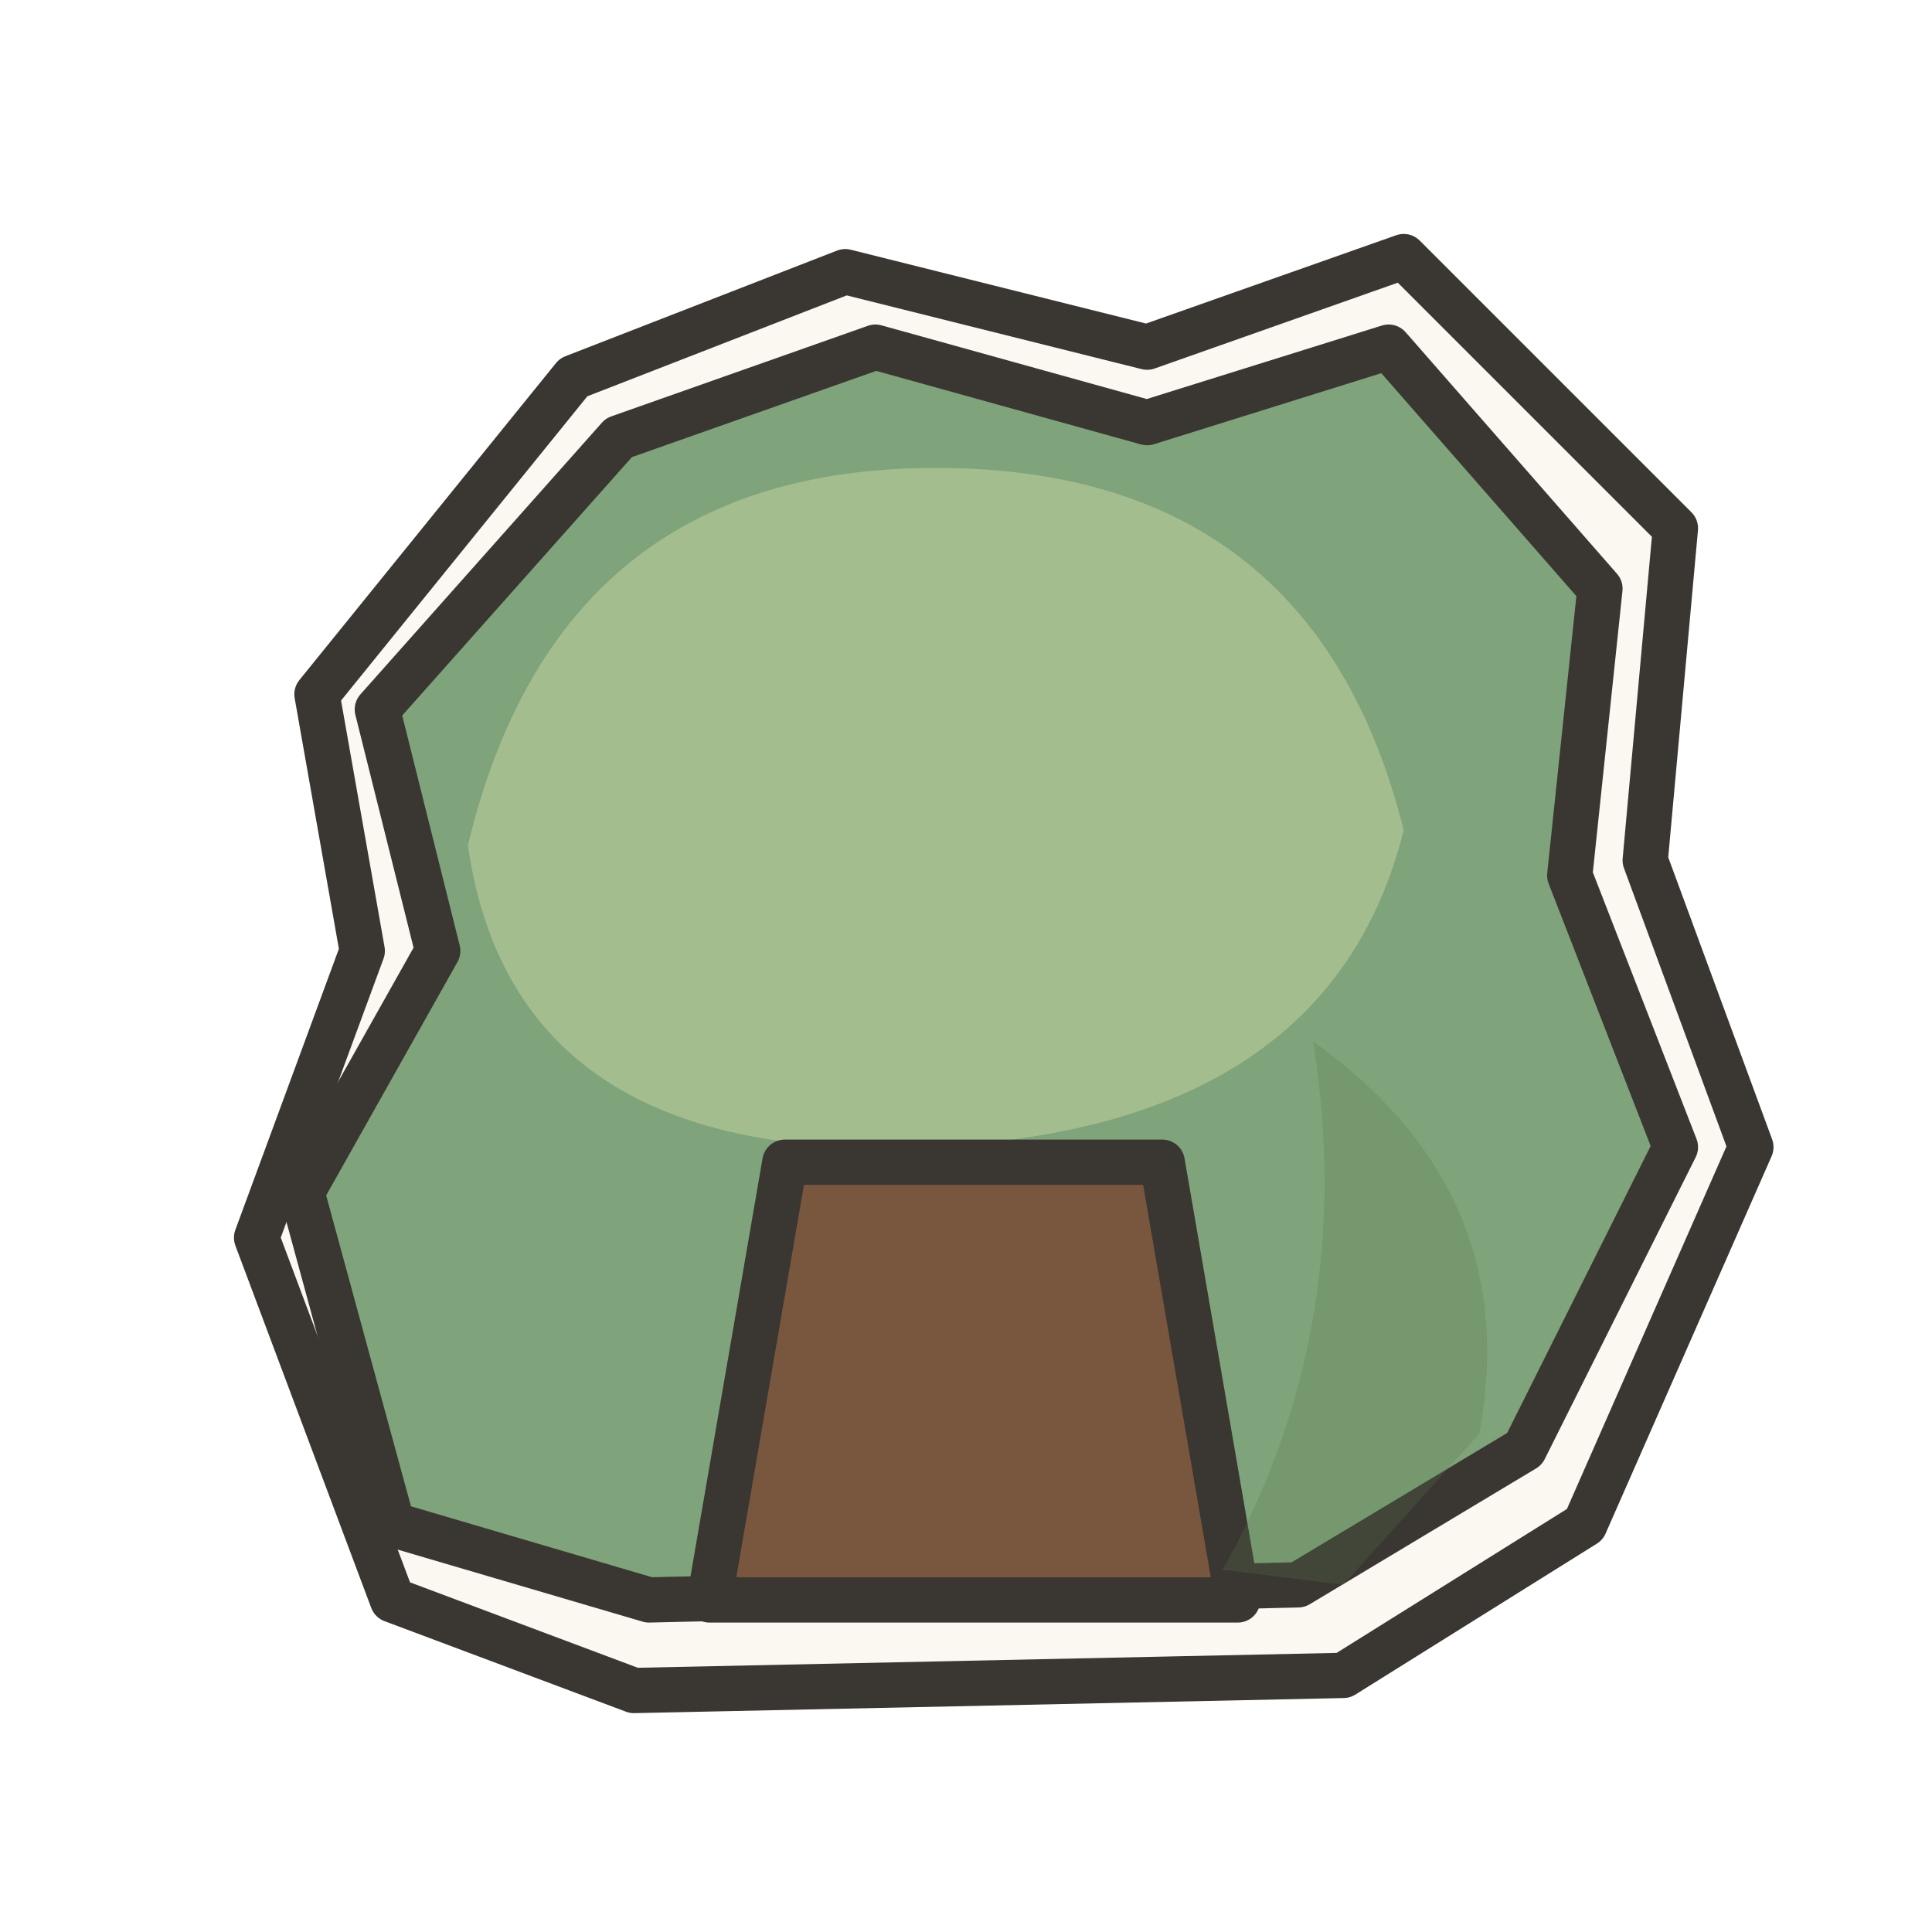
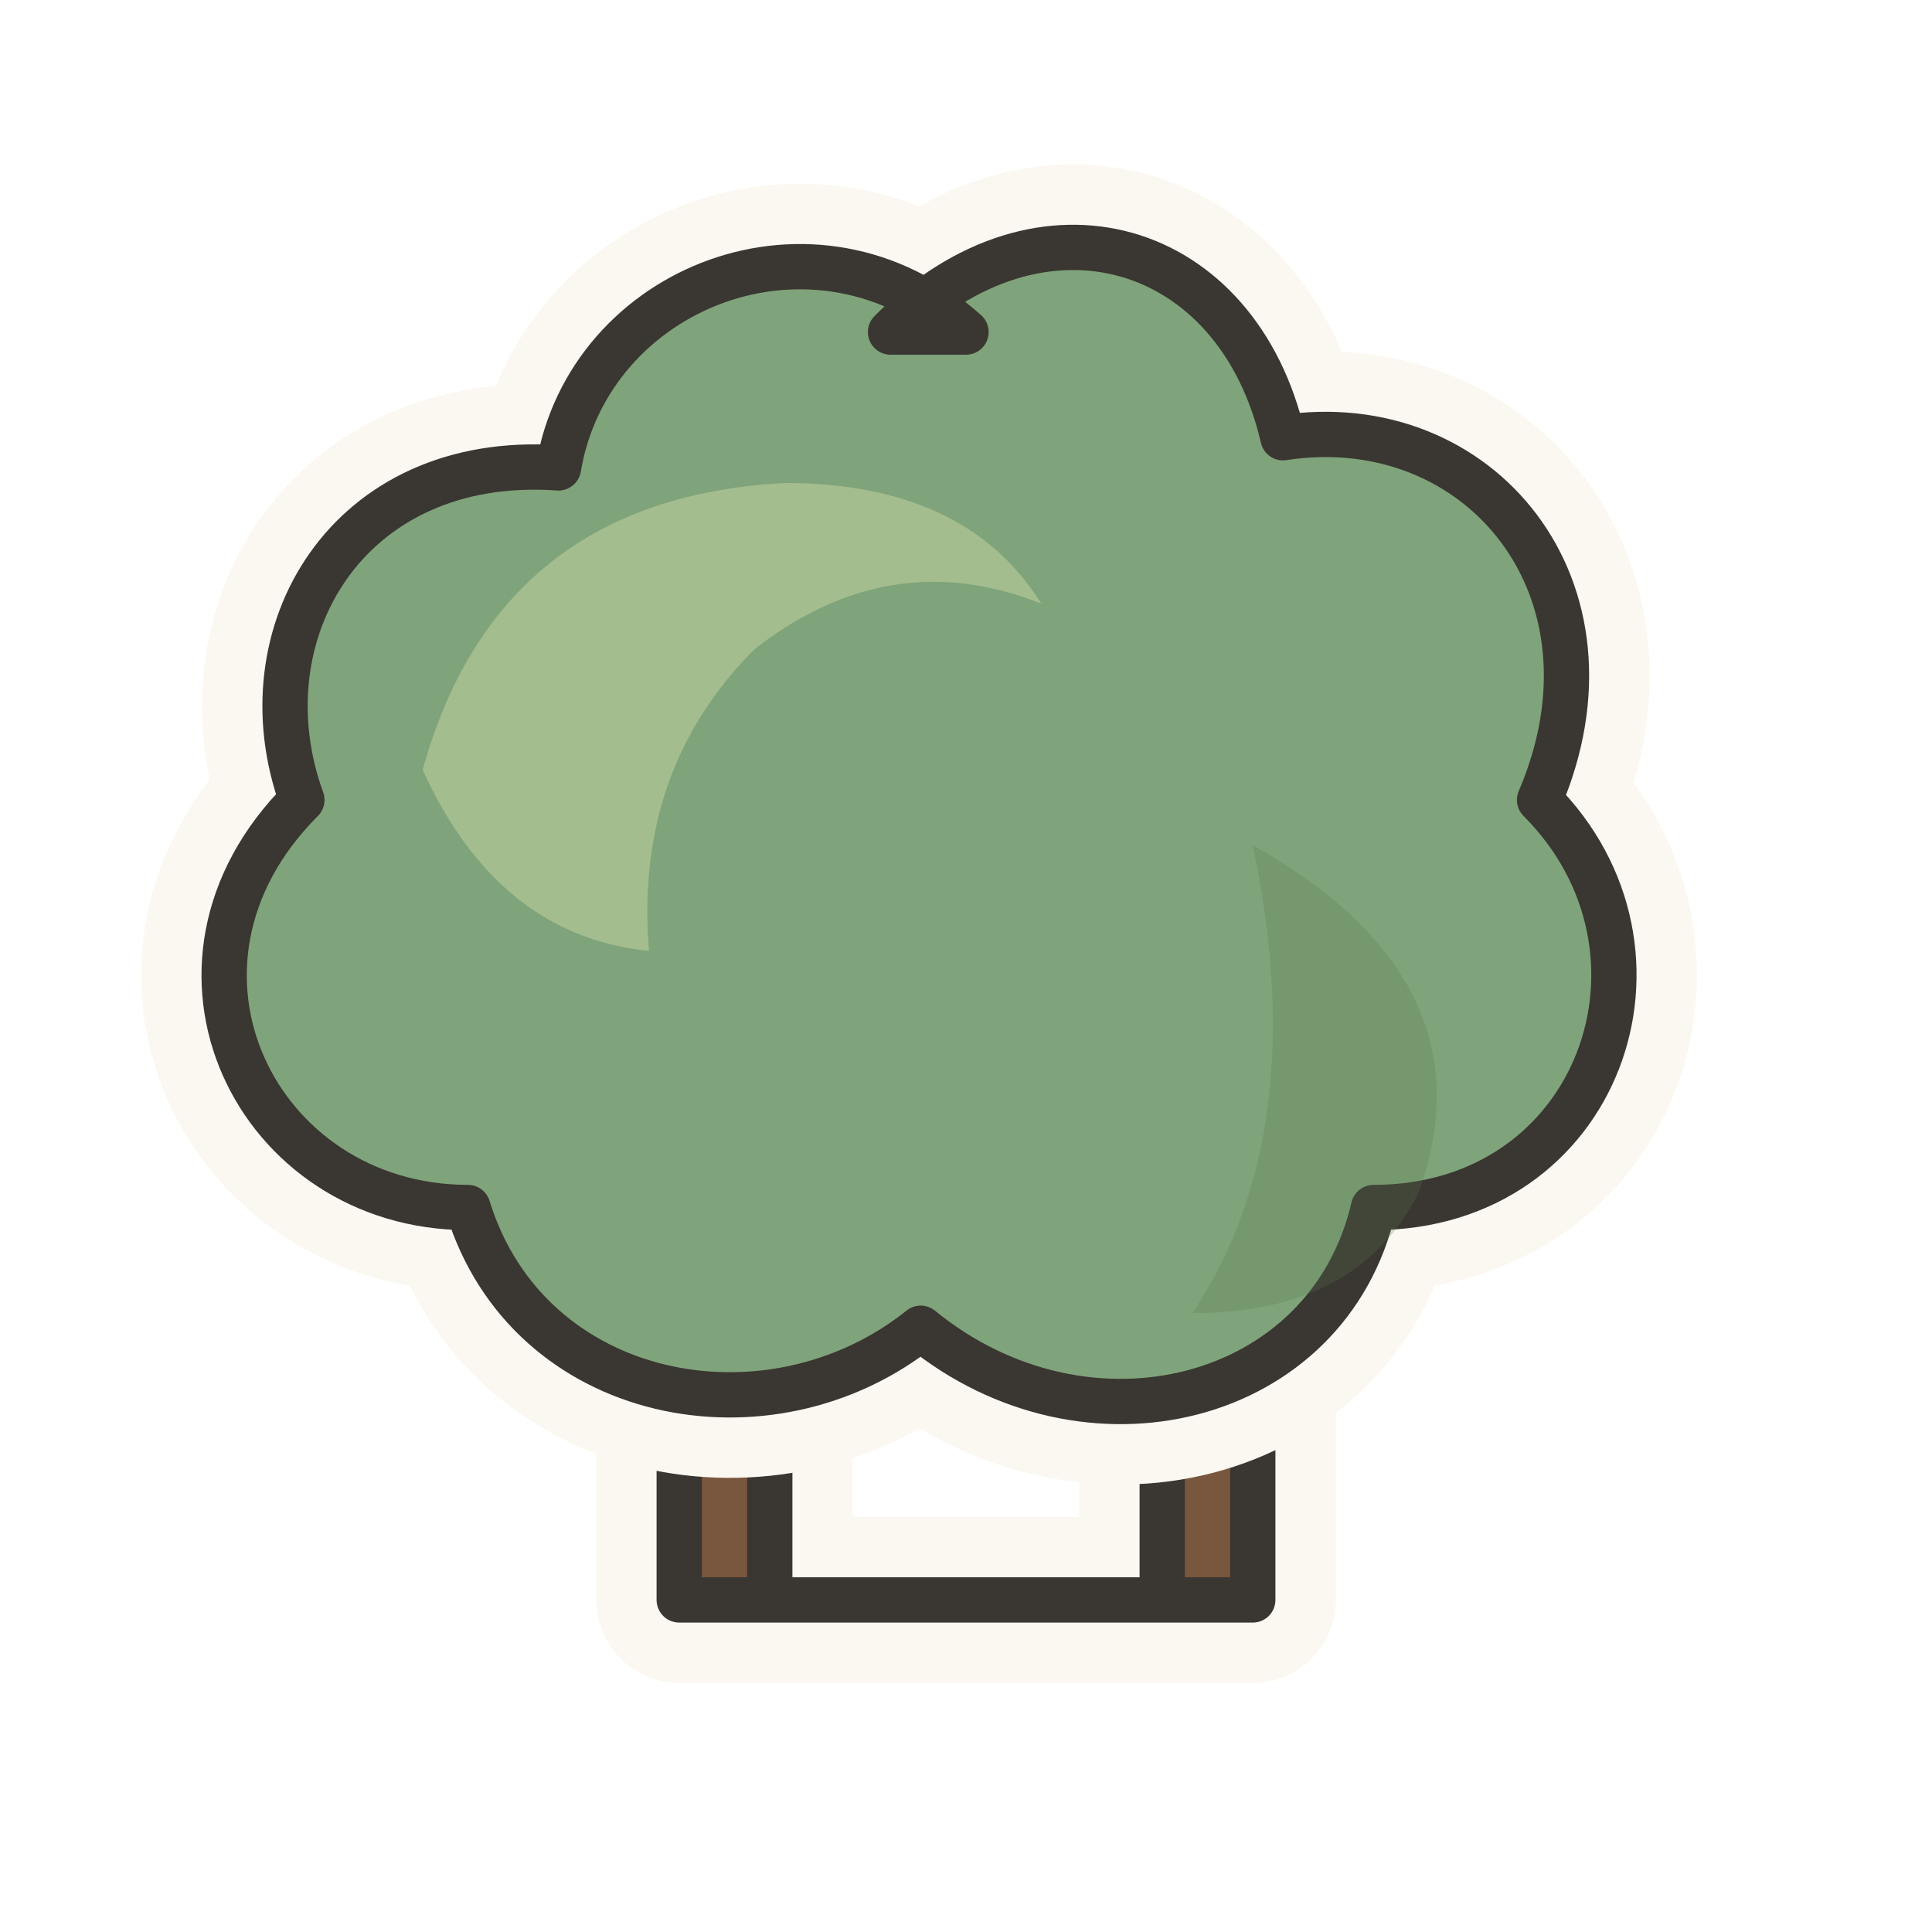
- <svg xmlns="http://www.w3.org/2000/svg" viewBox="0 0 128 128">
-   <g stroke="#3a3631" stroke-width="3" stroke-linejoin="round" stroke-linecap="round">
-     <path fill="#fbf8f1" d="M26 106 17 82 24 63 21 46 38 25 56 18 76 23 93 17 111 35 109 57 116 76 105 101 89 111 42 112z" />
-     <path fill="#7fa37a" d="M26 101 20 79 29 63 25 47 41 29 58 23 76 28 92 23 106 39 104 58 111 76 101 96 86 105 43 106z" />
-     <path fill="#a3bd8e" d="M31 56Q37 31 62 31t31 24q-5 20-32 21T31 56" stroke="none" />
-     <path fill="#79563e" d="M52 77h25l5 29H47z" />
-     <path fill="#587650" opacity=".25" stroke="none" d="M87 69q14 10 11 26l-9 10-8-1q9-16 6-35" />
-   </g>
+ <svg xmlns="http://www.w3.org/2000/svg" viewBox="0 0 128 128" role="img" aria-labelledby="t d">
+   <path d="M51 106V77H45v29h38V77h-6v29Z" fill="#fbf8f1" stroke="#fbf8f1" stroke-width="11" stroke-linejoin="round" />
+   <path d="M51 106V77H45v29h38V77h-6v29Z" fill="#79563e" stroke="#3a3631" stroke-width="3" stroke-linejoin="round" />
+   <path d="M64 22C54 13 39 19 37 31 23 30 16 42 20 53 9 64 17 80 31 80c4 13 20 16 30 8 11 9 27 5 30-8 15 0 21-17 11-27 6-14-4-26-17-24-3-13-16-17-26-7Z" fill="#fbf8f1" stroke="#fbf8f1" stroke-width="11" stroke-linejoin="round" />
+   <path d="M64 22C54 13 39 19 37 31 23 30 16 42 20 53 9 64 17 80 31 80c4 13 20 16 30 8 11 9 27 5 30-8 15 0 21-17 11-27 6-14-4-26-17-24-3-13-16-17-26-7Z" fill="#7fa37a" stroke="#3a3631" stroke-width="3" stroke-linejoin="round" />
+   <path d="M28 51q5-18 24-19 12 0 17 8-10-4-19 3-8 8-7 20-10-1-15-12Z" fill="#a3bd8e" />
+   <path d="M83 56q16 9 11 23-4 8-15 8 8-12 4-31Z" fill="#587650" opacity=".25" />
</svg>
